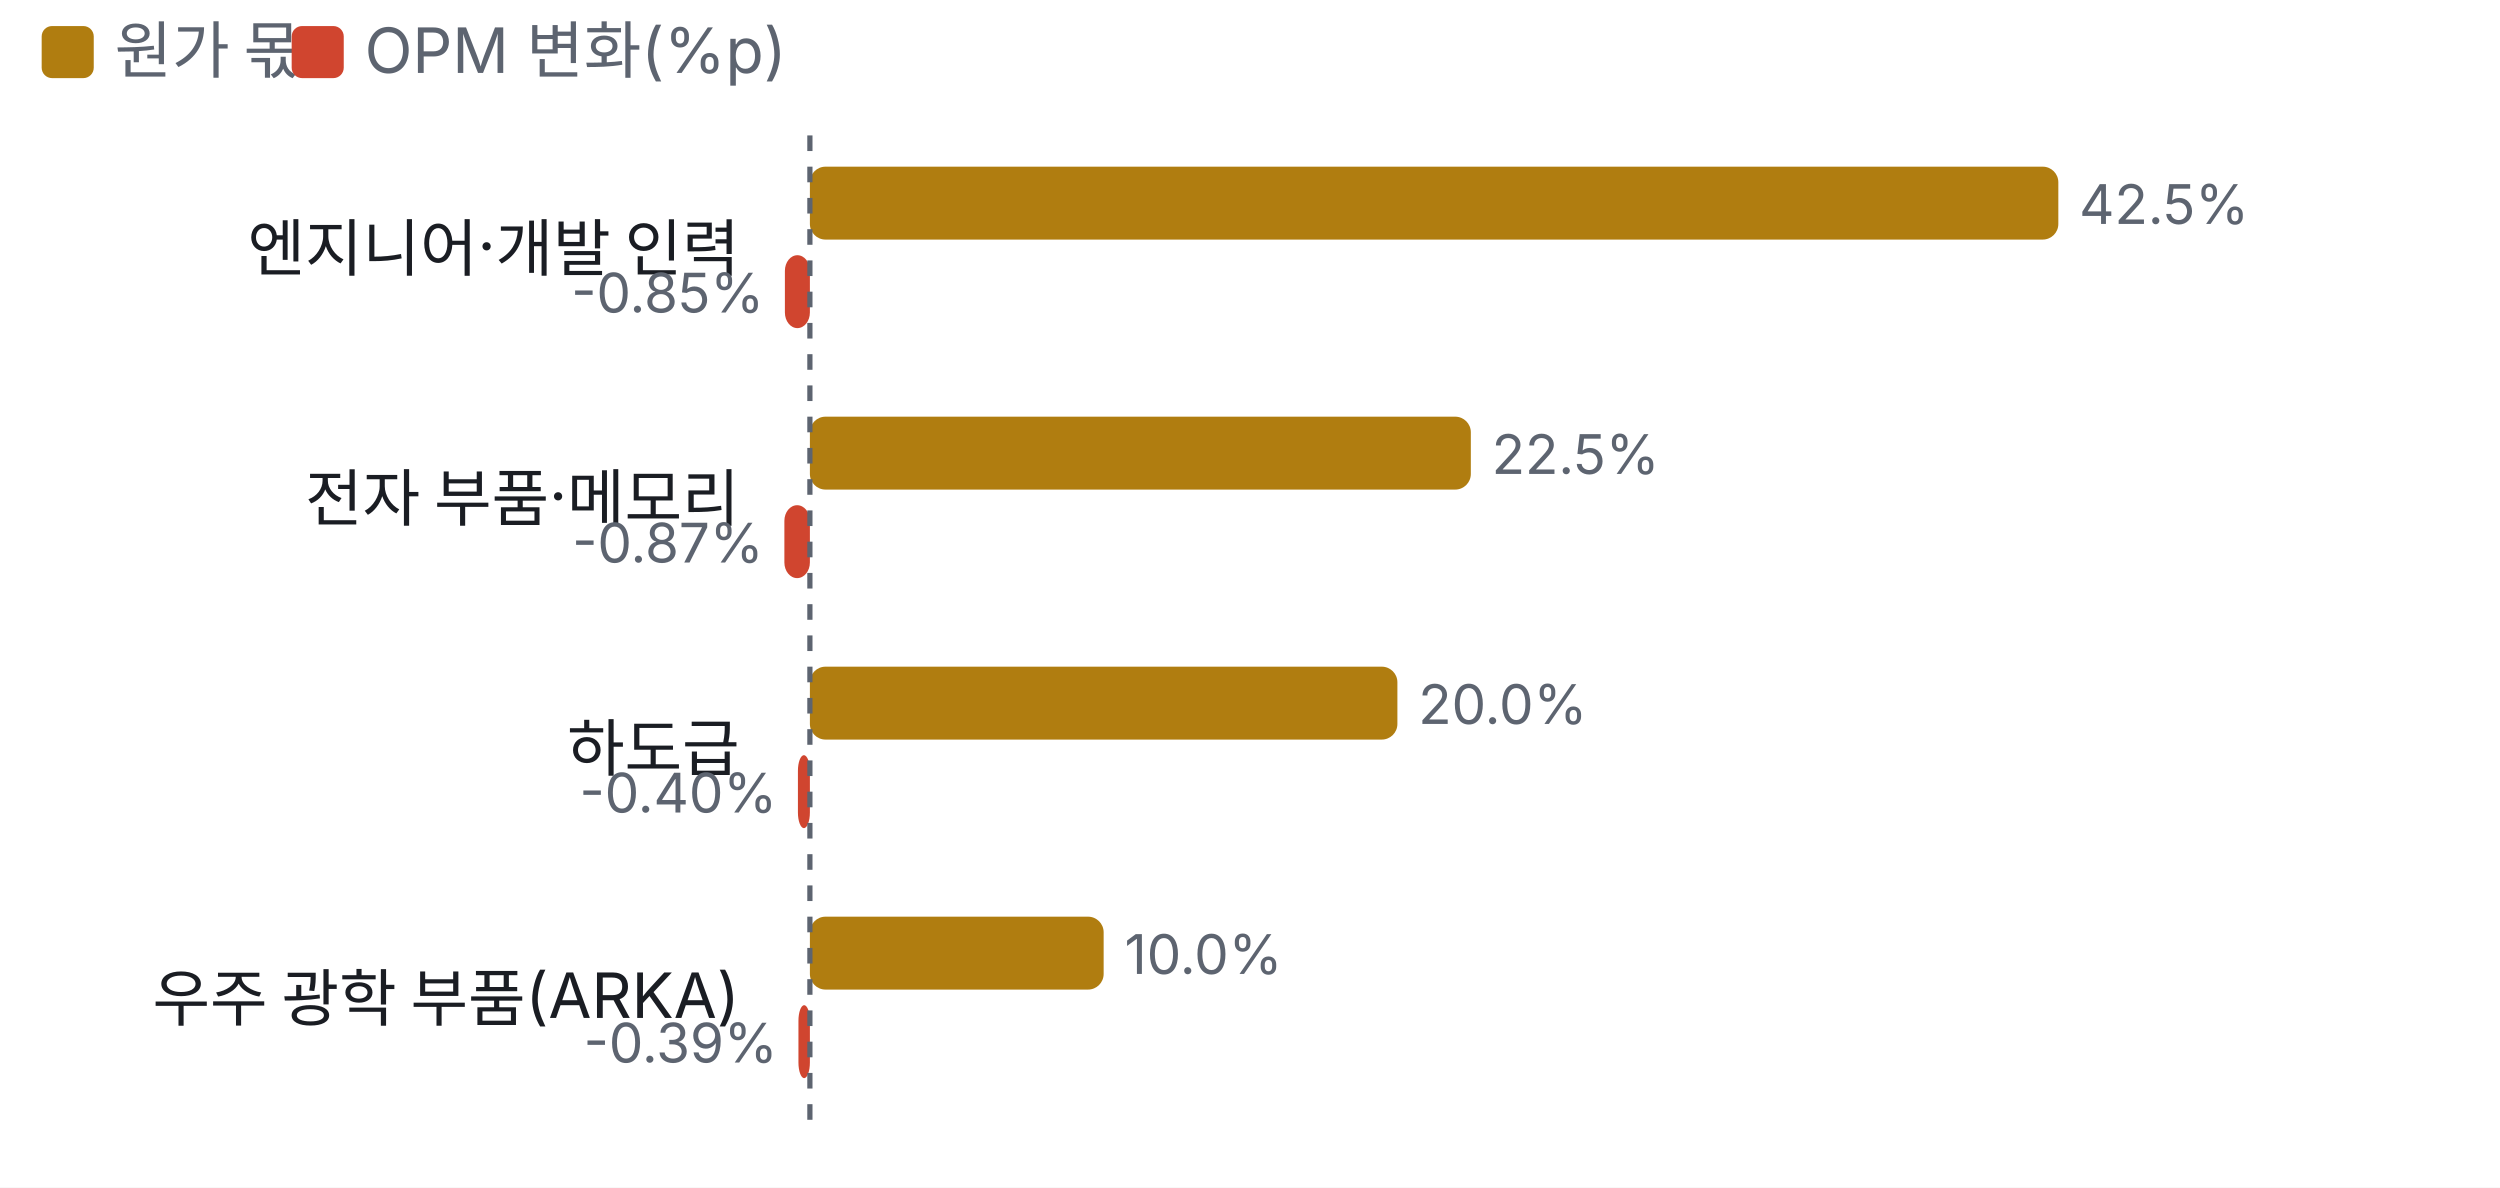
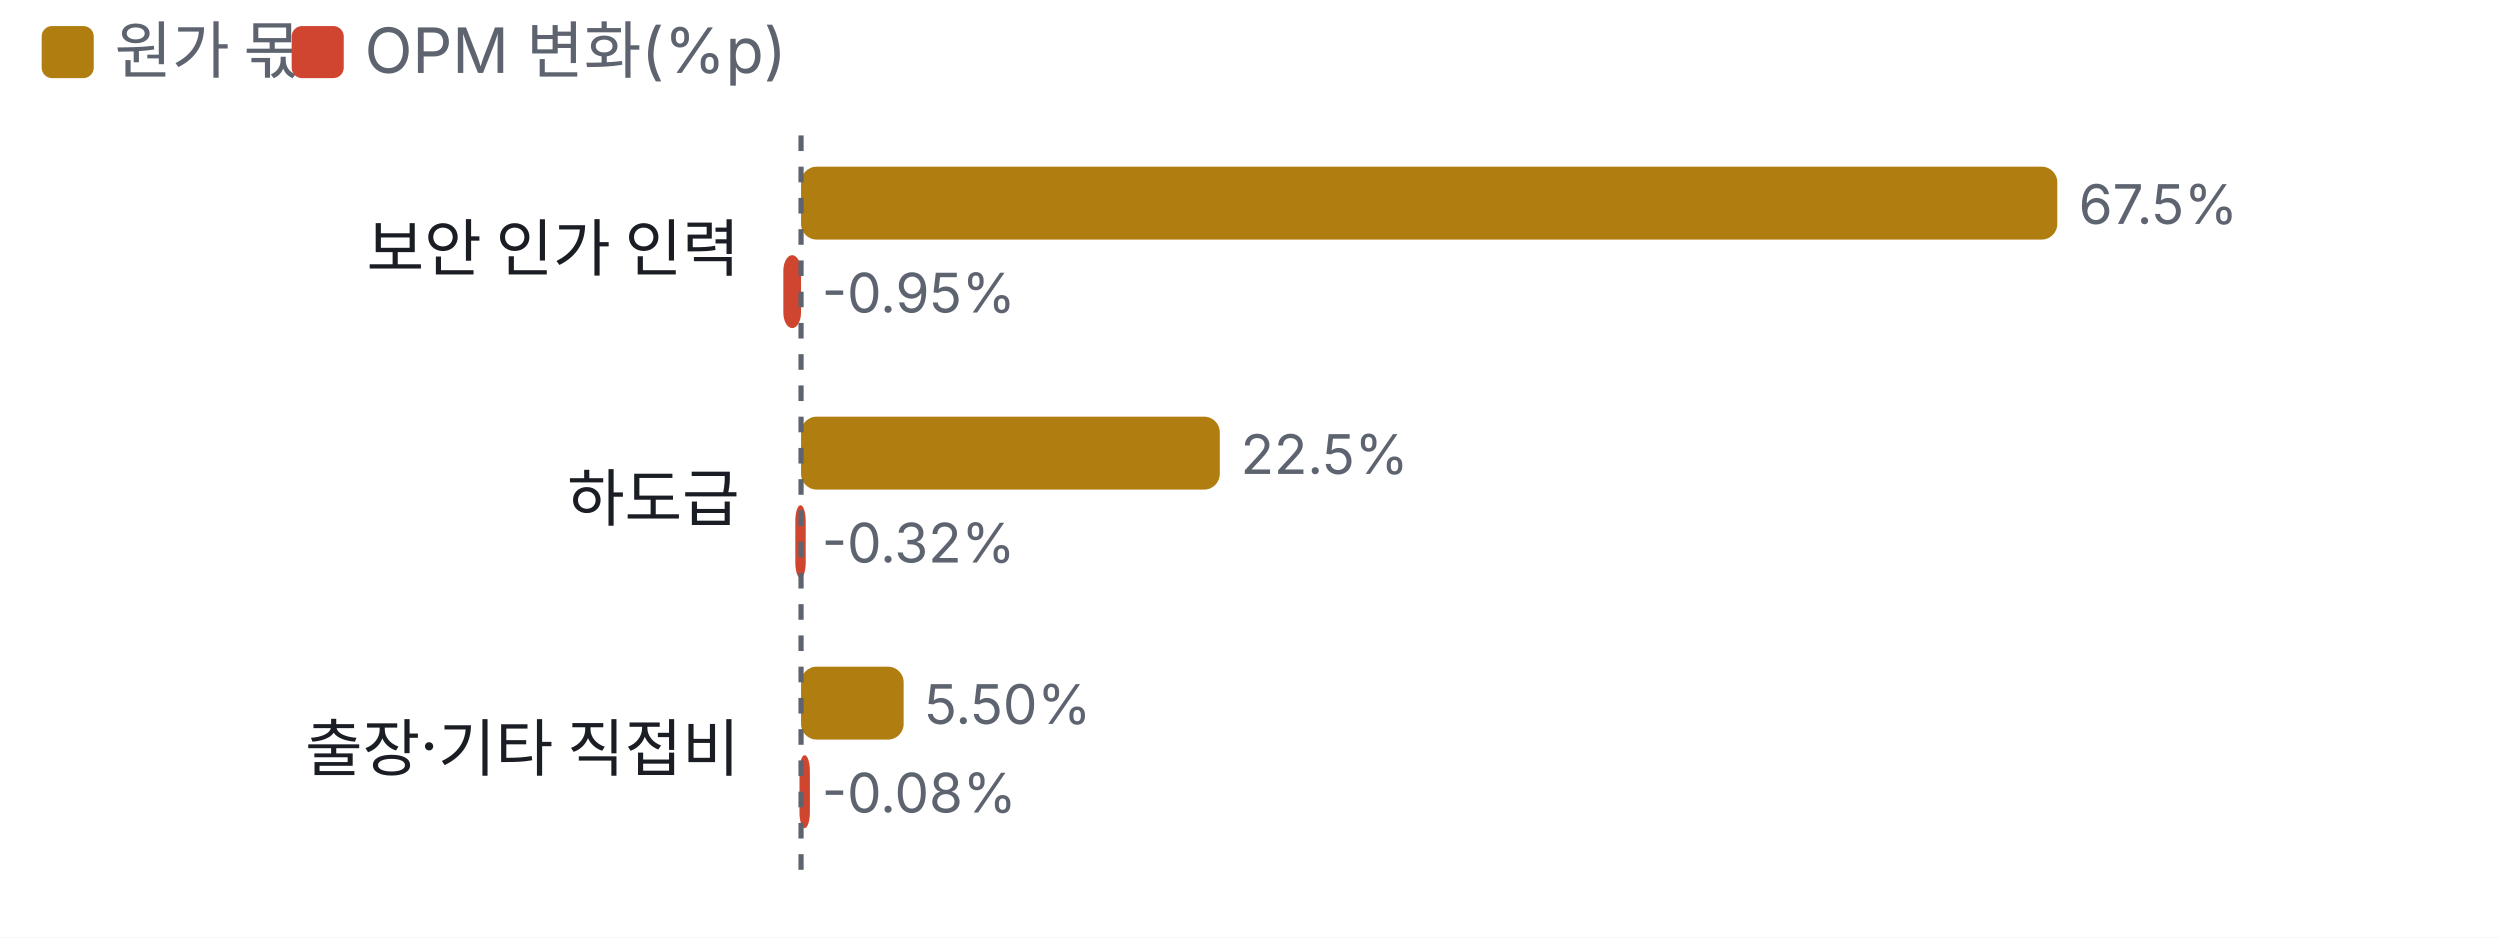
- <svg xmlns="http://www.w3.org/2000/svg" viewBox="0 0 480 228" width="480" height="228">
+ <svg xmlns="http://www.w3.org/2000/svg" viewBox="0 0 480 180" width="480" height="180">
  <style>text{fill:#5d6470;font-size:10.5px;font-family:-apple-system,'Apple SD Gothic Neo','Malgun Gothic',sans-serif}</style>
  <rect width="100%" height="100%" fill="#ffffff" />
  <rect x="8" y="5" width="10" height="10" rx="2" fill="#b07d10" />
  <text x="22" y="14" style="font-size:12px">원가 몫</text>
  <rect x="56" y="5" width="10" height="10" rx="2" fill="#d0452f" />
  <text x="70" y="14" style="font-size:12px">OPM 변화(%p)</text>
  <g transform="translate(0,22)">
    <text x="142" y="30" text-anchor="end" style="fill:#1a1d23;font-size:12px">
-       <tspan x="142" dy="0">엔지니어·개발 인력</tspan>
+       <tspan x="142" dy="0">보안 인가 인력</tspan>
    </text>
-     <rect x="155.5" y="10" width="239.7" height="14" rx="3" fill="#b07d10" />
-     <text x="399.2" y="21">42.5%</text>
-     <rect x="150.7" y="27" width="4.8" height="14" rx="3" fill="#d0452f" />
-     <text x="146.7" y="38" text-anchor="end">-0.85%</text>
+     <rect x="153.8" y="10" width="241.2" height="14" rx="3" fill="#b07d10" />
+     <text x="399.1" y="21">67.5%</text>
+     <rect x="150.4" y="27" width="3.4" height="14" rx="3" fill="#d0452f" />
+     <text x="157.8" y="38">-0.95%</text>
    <text x="142" y="78" text-anchor="end" style="fill:#1a1d23;font-size:12px">
-       <tspan x="142" dy="0">전자 부품·메모리</tspan>
-     </text>
-     <rect x="155.5" y="58" width="126.9" height="14" rx="3" fill="#b07d10" />
-     <text x="286.4" y="69">22.5%</text>
-     <rect x="150.6" y="75" width="4.9" height="14" rx="3" fill="#d0452f" />
-     <text x="146.6" y="86" text-anchor="end">-0.87%</text>
-     <text x="142" y="126" text-anchor="end" style="fill:#1a1d23;font-size:12px">
      <tspan x="142" dy="0">하도급</tspan>
    </text>
-     <rect x="155.5" y="106" width="112.8" height="14" rx="3" fill="#b07d10" />
-     <text x="272.3" y="117">20.0%</text>
-     <rect x="153.2" y="123" width="2.3" height="14" rx="3" fill="#d0452f" />
-     <text x="149.2" y="134" text-anchor="end">-0.40%</text>
-     <text x="142" y="174" text-anchor="end" style="fill:#1a1d23;font-size:12px">
-       <tspan x="142" dy="0">우주 광학 부품(ARKA)</tspan>
+     <rect x="153.8" y="58" width="80.4" height="14" rx="3" fill="#b07d10" />
+     <text x="238.2" y="69">22.5%</text>
+     <rect x="152.7" y="75" width="2.0" height="14" rx="3" fill="#d0452f" />
+     <text x="157.8" y="86">-0.32%</text>
+     <text x="142" y="126" text-anchor="end" style="fill:#1a1d23;font-size:12px">
+       <tspan x="142" dy="0">출장·기타 직접비</tspan>
    </text>
-     <rect x="155.5" y="154" width="56.4" height="14" rx="3" fill="#b07d10" />
-     <text x="215.9" y="165">10.0%</text>
-     <rect x="153.3" y="171" width="2.2" height="14" rx="3" fill="#d0452f" />
-     <text x="149.3" y="182" text-anchor="end">-0.39%</text>
-     <line x1="155.5" x2="155.5" y1="4" y2="196" stroke="#5d6470" stroke-dasharray="3 3" />
+     <rect x="153.8" y="106" width="19.7" height="14" rx="3" fill="#b07d10" />
+     <text x="177.5" y="117">5.50%</text>
+     <rect x="153.5" y="123" width="2.0" height="14" rx="3" fill="#d0452f" />
+     <text x="157.8" y="134">-0.08%</text>
+     <line x1="153.8" x2="153.8" y1="4" y2="148" stroke="#5d6470" stroke-dasharray="3 3" />
  </g>
</svg>
